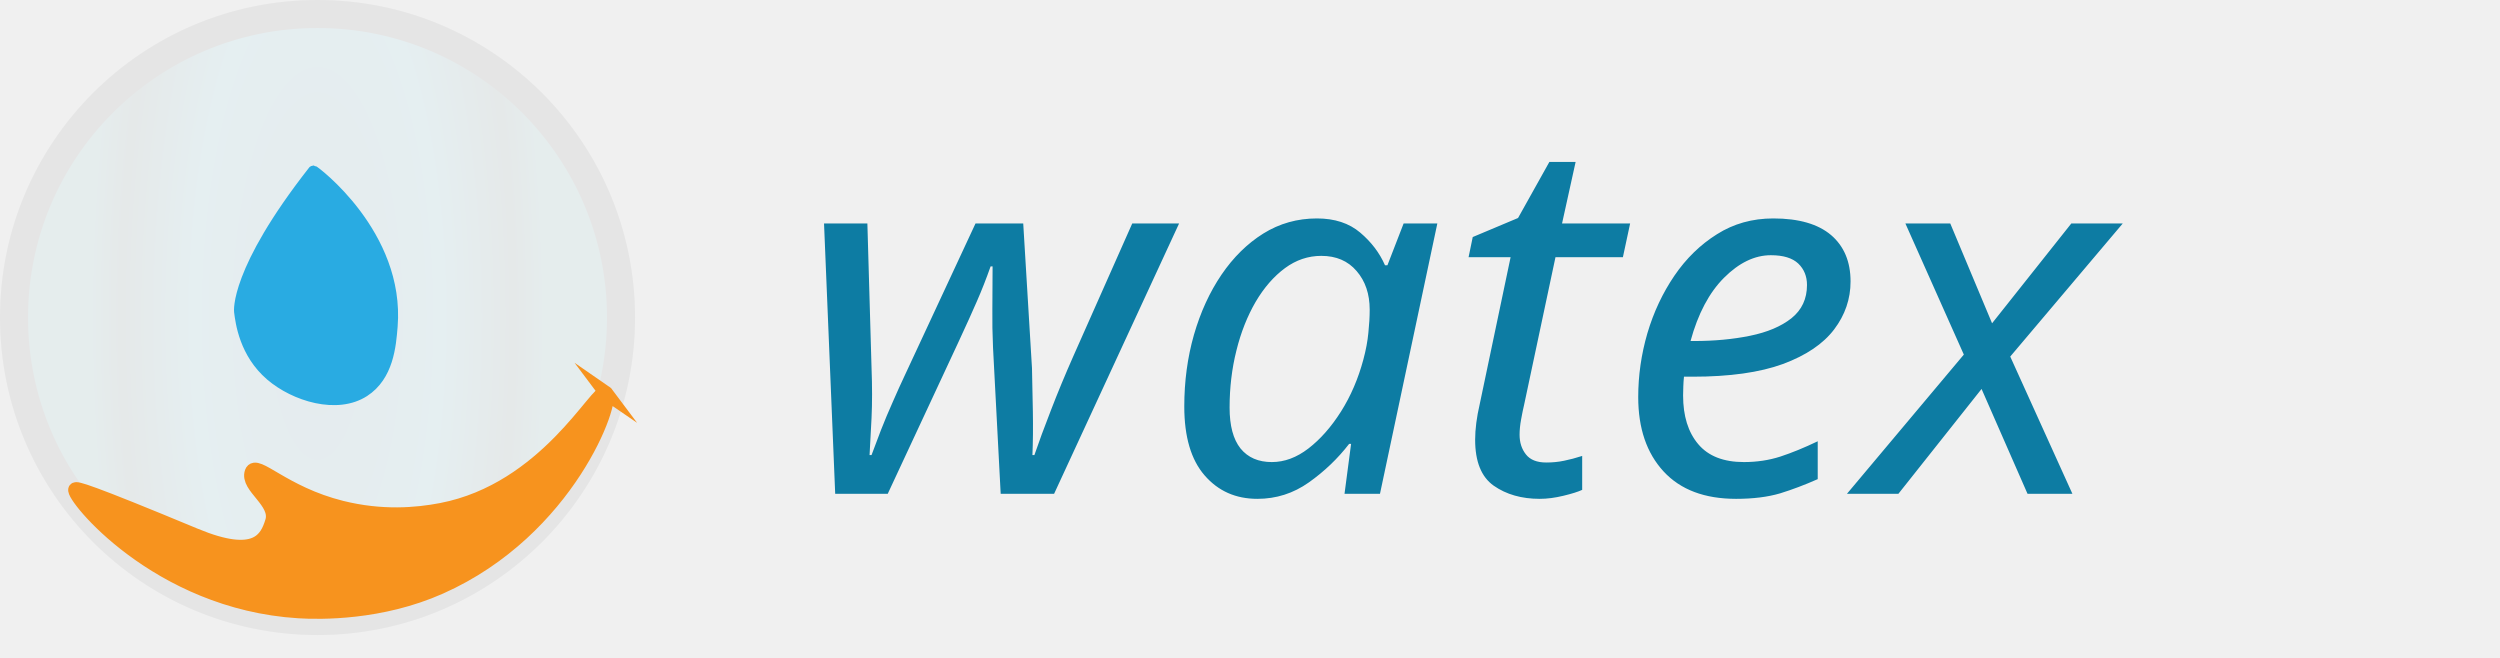
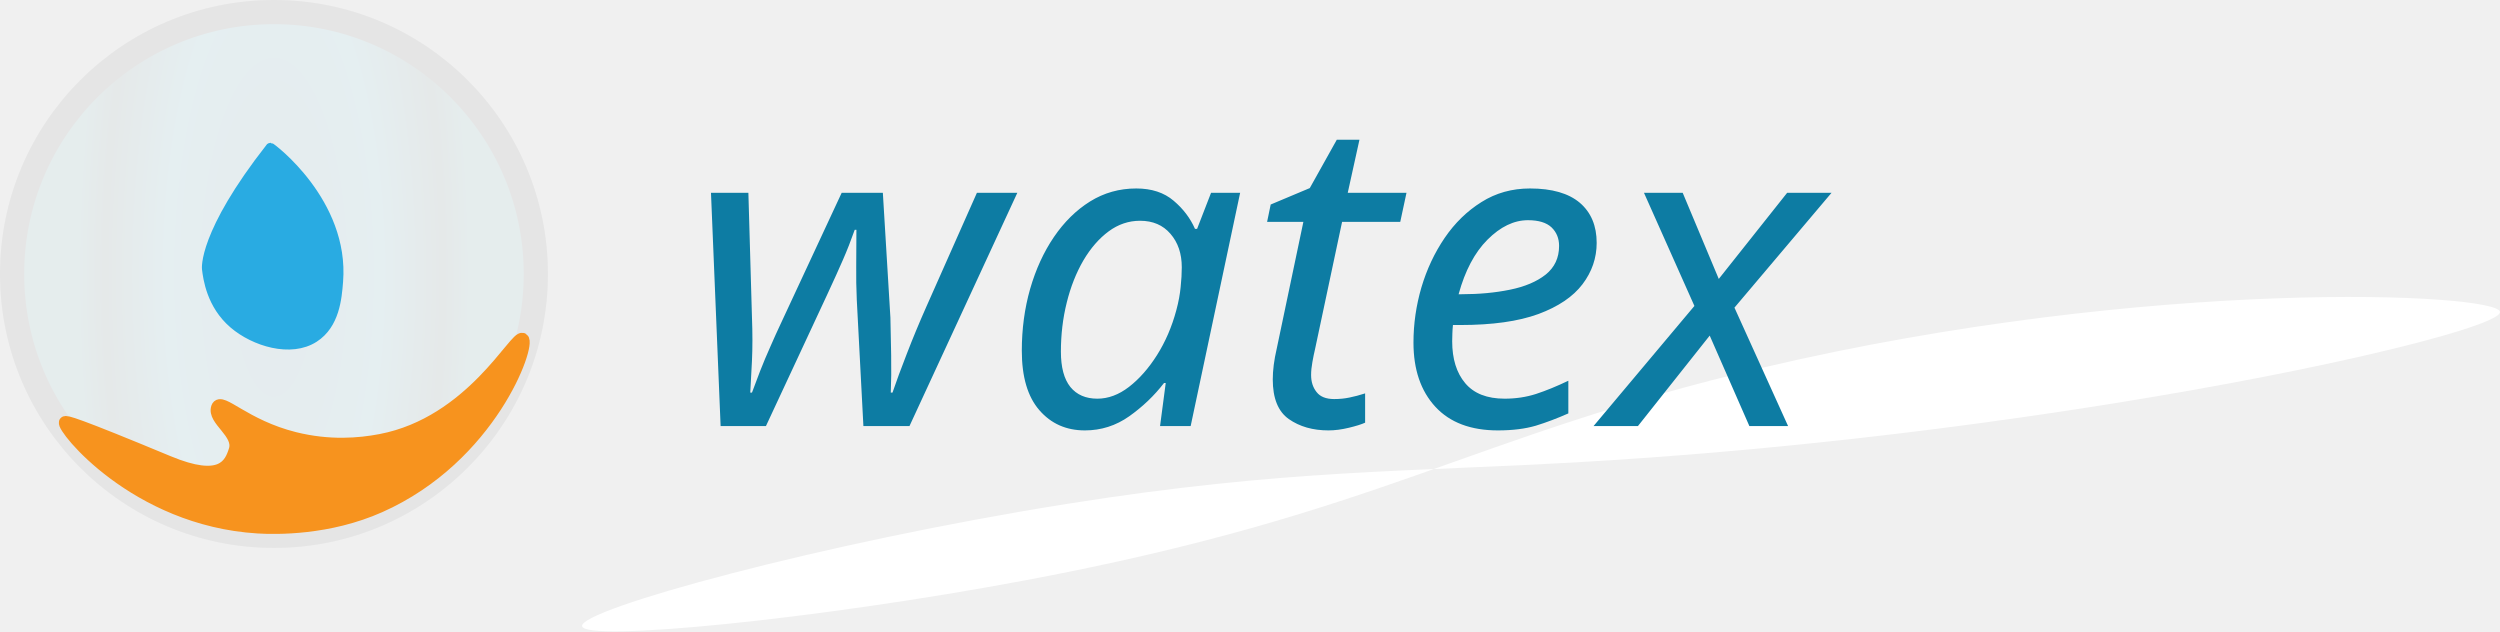
- <svg xmlns="http://www.w3.org/2000/svg" id="Layer_1" data-name="Layer 1" viewBox="0 0 178.451 46.955">
+ <svg xmlns="http://www.w3.org/2000/svg" id="Layer_1" data-name="Layer 1" viewBox="0 0 206.826 52.232">
  <defs>
    <style>
      .cls-1 {
        fill: #0d7ca3;
        font-family: LucidaCalligraphy-Italic, 'Lucida Calligraphy';
        font-size: 36px;
        font-style: italic;
      }

      .cls-2 {
+         fill: #fff;
+       }
+ 
+       .cls-3 {
        fill: #29abe2;
        stroke: #29abe2;
        stroke-width: .5px;
      }

-       .cls-2, .cls-3, .cls-4 {
+       .cls-3, .cls-4, .cls-5 {
        stroke-miterlimit: 10;
      }

-       .cls-3 {
+       .cls-4 {
        fill: url(#radial-gradient);
        opacity: .05;
        stroke: #000;
        stroke-width: 2px;
      }

-       .cls-4 {
+       .cls-5 {
        fill: #f7931e;
        stroke: #f7931e;
      }
    </style>
-     <radialGradient id="radial-gradient" cx="55.315" cy="-25.996" fx="55.315" fy="-25.996" r="35.498" gradientTransform="translate(-2.553847 57.46058) scale(.4559065 1.338526)" gradientUnits="userSpaceOnUse">
+     <radialGradient id="radial-gradient" cx="136.542" cy="-38.779" fx="136.542" fy="-38.779" r="35.498" gradientTransform="translate(-39.58551 74.57097) scale(.4559065 1.338526)" gradientUnits="userSpaceOnUse">
      <stop offset="0" stop-color="#008cbf" />
      <stop offset=".126" stop-color="#0095c7" />
      <stop offset=".335" stop-color="#00aedf" />
      <stop offset=".552" stop-color="#00d0ff" />
      <stop offset=".865" stop-color="#005155" />
      <stop offset=".994" stop-color="#00a2aa" />
    </radialGradient>
  </defs>
-   <rect class="cls-3" x="1" y="1" width="43.33" height="43.33" rx="21.665" ry="21.665" />
-   <path class="cls-4" d="m43.246,28.041c-.579-.398-4.238,6.92-11.753,8.361-1.767.339-4.237.554-7.117-.164-4.142-1.033-6.1-3.375-6.408-2.539-.382,1.037,1.895,2.115,1.458,3.524-.378,1.22-1.104,2.808-5.499.98-7.78-3.235-8.478-3.37-8.553-3.266-.286.399,5.796,8.071,15.952,8.697,1.527.094,5.855.165,10.096-1.721,9.205-4.093,12.464-13.432,11.823-13.873Z" />
-   <path class="cls-2" d="m22.404,12.061c-.079.004-.131.042-.131.042-0.0 0-0.0 0-0.0 0-5.676,7.233-5.315,10.146-5.315,10.146.096.778.375,3.026,2.277,4.655,1.745,1.495,4.827,2.453,6.834,1.154,1.774-1.148,1.953-3.371,2.064-4.748.536-6.643-5.641-11.253-5.729-11.249Z" />
+   <rect class="cls-4" x="1" y="1" width="43.33" height="43.33" rx="21.665" ry="21.665" />
+   <path class="cls-5" d="m43.246,28.041c-.579-.398-4.238,6.92-11.753,8.361-1.767.339-4.237.554-7.117-.164-4.142-1.033-6.1-3.375-6.408-2.539-.382,1.037,1.895,2.115,1.458,3.524-.378,1.22-1.104,2.808-5.499.98-7.78-3.235-8.478-3.37-8.553-3.266-.286.399,5.796,8.071,15.952,8.697,1.527.094,5.855.165,10.096-1.721,9.205-4.093,12.464-13.432,11.823-13.873Z" />
+   <path class="cls-3" d="m22.404,12.061c-.079.004-.131.042-.131.042-0.0 0-0.0 0-0.0 0-5.676,7.233-5.315,10.146-5.315,10.146.096.778.375,3.026,2.277,4.655,1.745,1.495,4.827,2.453,6.834,1.154,1.774-1.148,1.953-3.371,2.064-4.748.536-6.643-5.641-11.253-5.729-11.249Z" />
+   <path class="cls-2" d="m48.158,51.804c-.253-1.37,19.753-6.878,40.129-10.119,18.254-2.903,28.105-2.603,43.202-3.502,39.566-2.356,75.541-10.586,75.335-12.38-.181-1.574-28.777-2.953-60.962,4.607-24.395,5.73-31.448,12.038-60.989,17.589-17.423,3.274-36.473,5.12-36.716,3.804Z" />
  <text class="cls-1" transform="translate(56.77293 35.24824)">
    <tspan x="0" y="0">watex</tspan>
  </text>
</svg>
